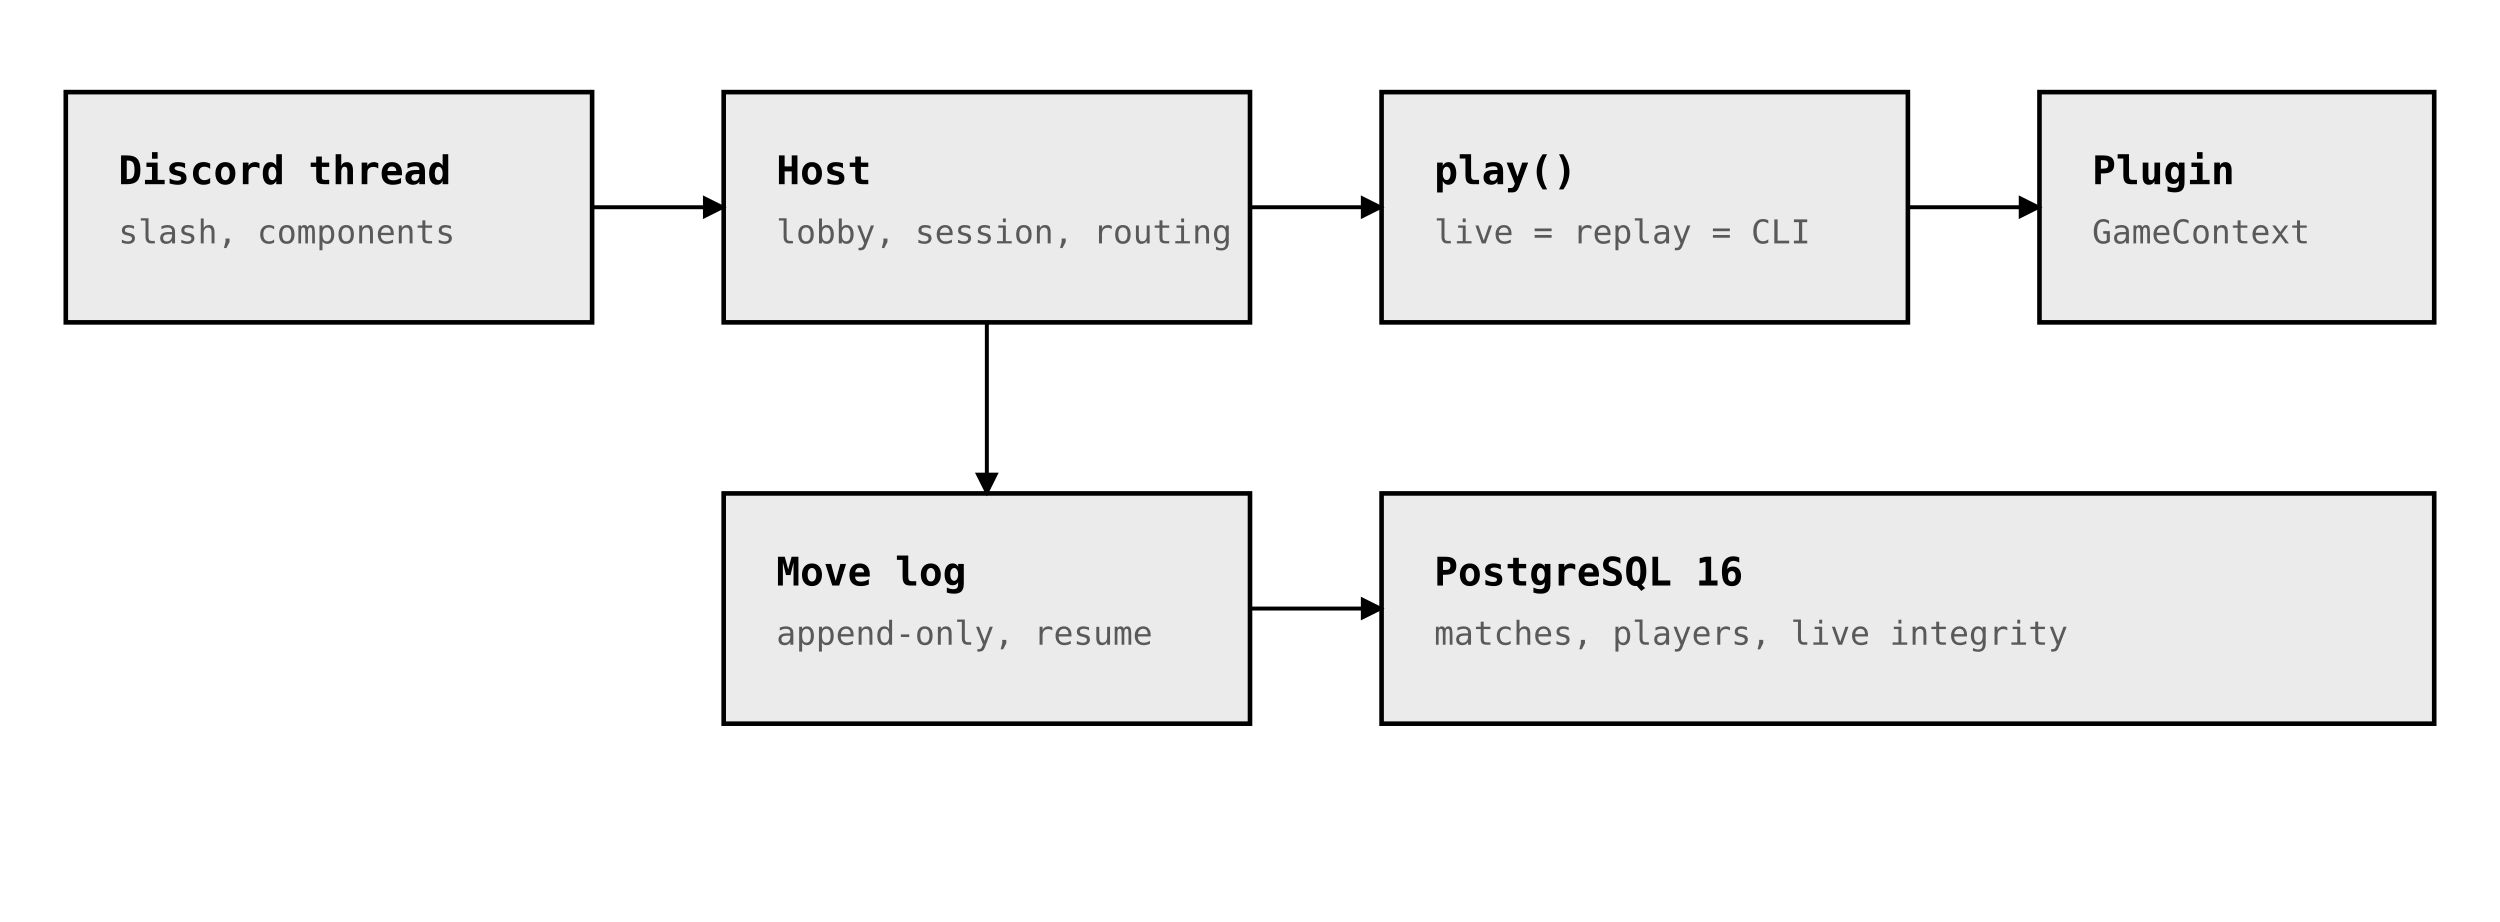
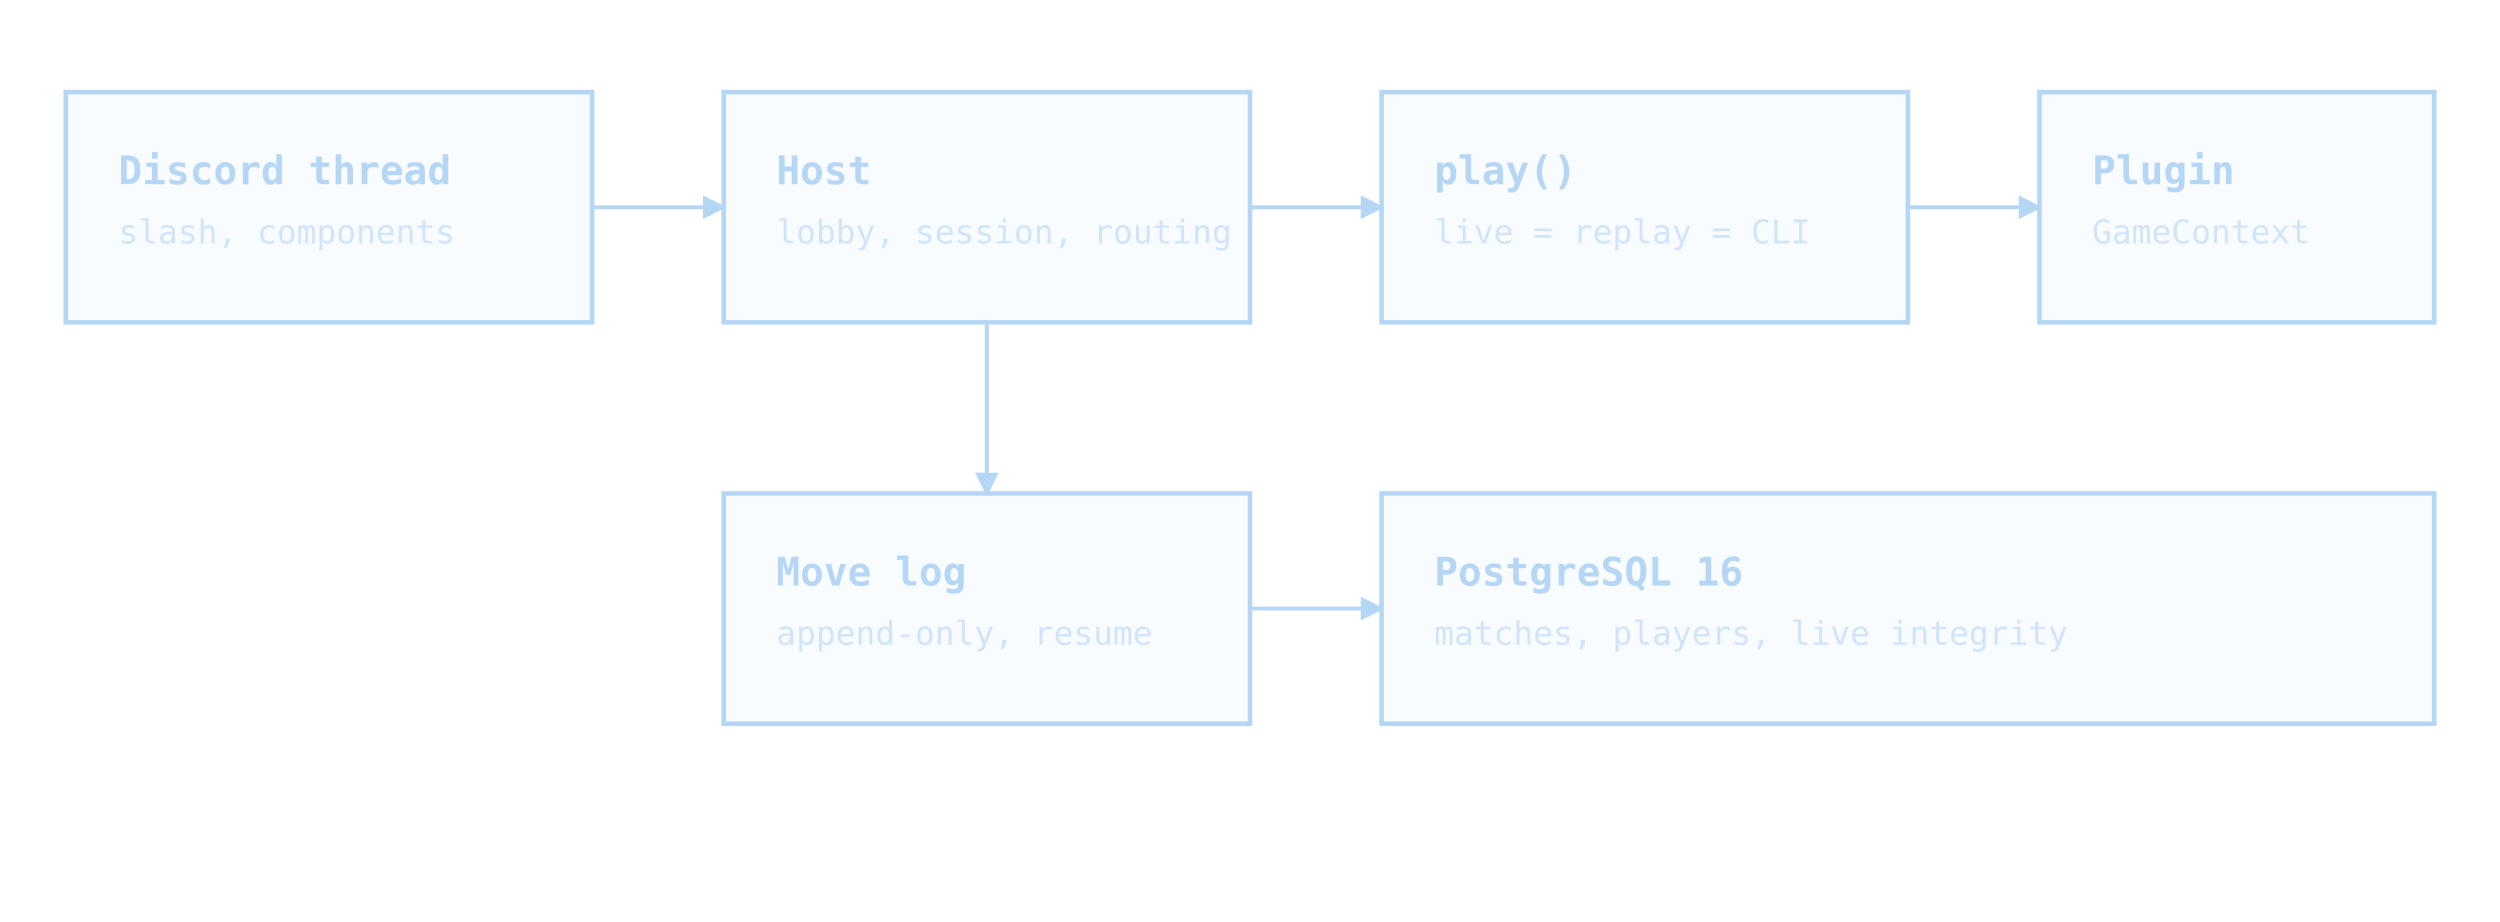
- <svg xmlns="http://www.w3.org/2000/svg" viewBox="0 0 760 280" role="img" aria-label="Strife host architecture">
+ <svg xmlns="http://www.w3.org/2000/svg" color="#b6d6f6" viewBox="0 0 760 280" role="img" aria-label="Strife host architecture">
  <style>
    .box { fill: none; stroke: currentColor; stroke-width: 1.4; }
    .fill { fill: currentColor; fill-opacity: 0.08; }
    .t { font: 600 12px ui-monospace, SFMono-Regular, Menlo, monospace; fill: currentColor; }
    .s { font: 400 10px ui-monospace, SFMono-Regular, Menlo, monospace; fill: currentColor; opacity: 0.62; }
    .arr { stroke: currentColor; stroke-width: 1.2; fill: none; marker-end: url(#ah); }
  </style>
  <defs>
    <marker id="ah" viewBox="0 0 8 8" refX="7" refY="4" markerWidth="6" markerHeight="6" orient="auto">
      <path d="M0 0 L8 4 L0 8 z" fill="currentColor" />
    </marker>
  </defs>
  <rect class="box fill" x="20" y="28" width="160" height="70" />
  <text class="t" x="36" y="56">Discord thread</text>
  <text class="s" x="36" y="74">slash, components</text>
  <rect class="box fill" x="220" y="28" width="160" height="70" />
  <text class="t" x="236" y="56">Host</text>
  <text class="s" x="236" y="74">lobby, session, routing</text>
  <rect class="box fill" x="420" y="28" width="160" height="70" />
  <text class="t" x="436" y="56">play()</text>
  <text class="s" x="436" y="74">live = replay = CLI</text>
  <rect class="box fill" x="620" y="28" width="120" height="70" />
  <text class="t" x="636" y="56">Plugin</text>
  <text class="s" x="636" y="74">GameContext</text>
  <rect class="box fill" x="220" y="150" width="160" height="70" />
  <text class="t" x="236" y="178">Move log</text>
  <text class="s" x="236" y="196">append-only, resume</text>
  <rect class="box fill" x="420" y="150" width="320" height="70" />
  <text class="t" x="436" y="178">PostgreSQL 16</text>
  <text class="s" x="436" y="196">matches, players, live integrity</text>
  <path class="arr" d="M180 63 H220" />
  <path class="arr" d="M380 63 H420" />
  <path class="arr" d="M580 63 H620" />
  <path class="arr" d="M300 98 V150" />
  <path class="arr" d="M380 185 H420" />
</svg>
